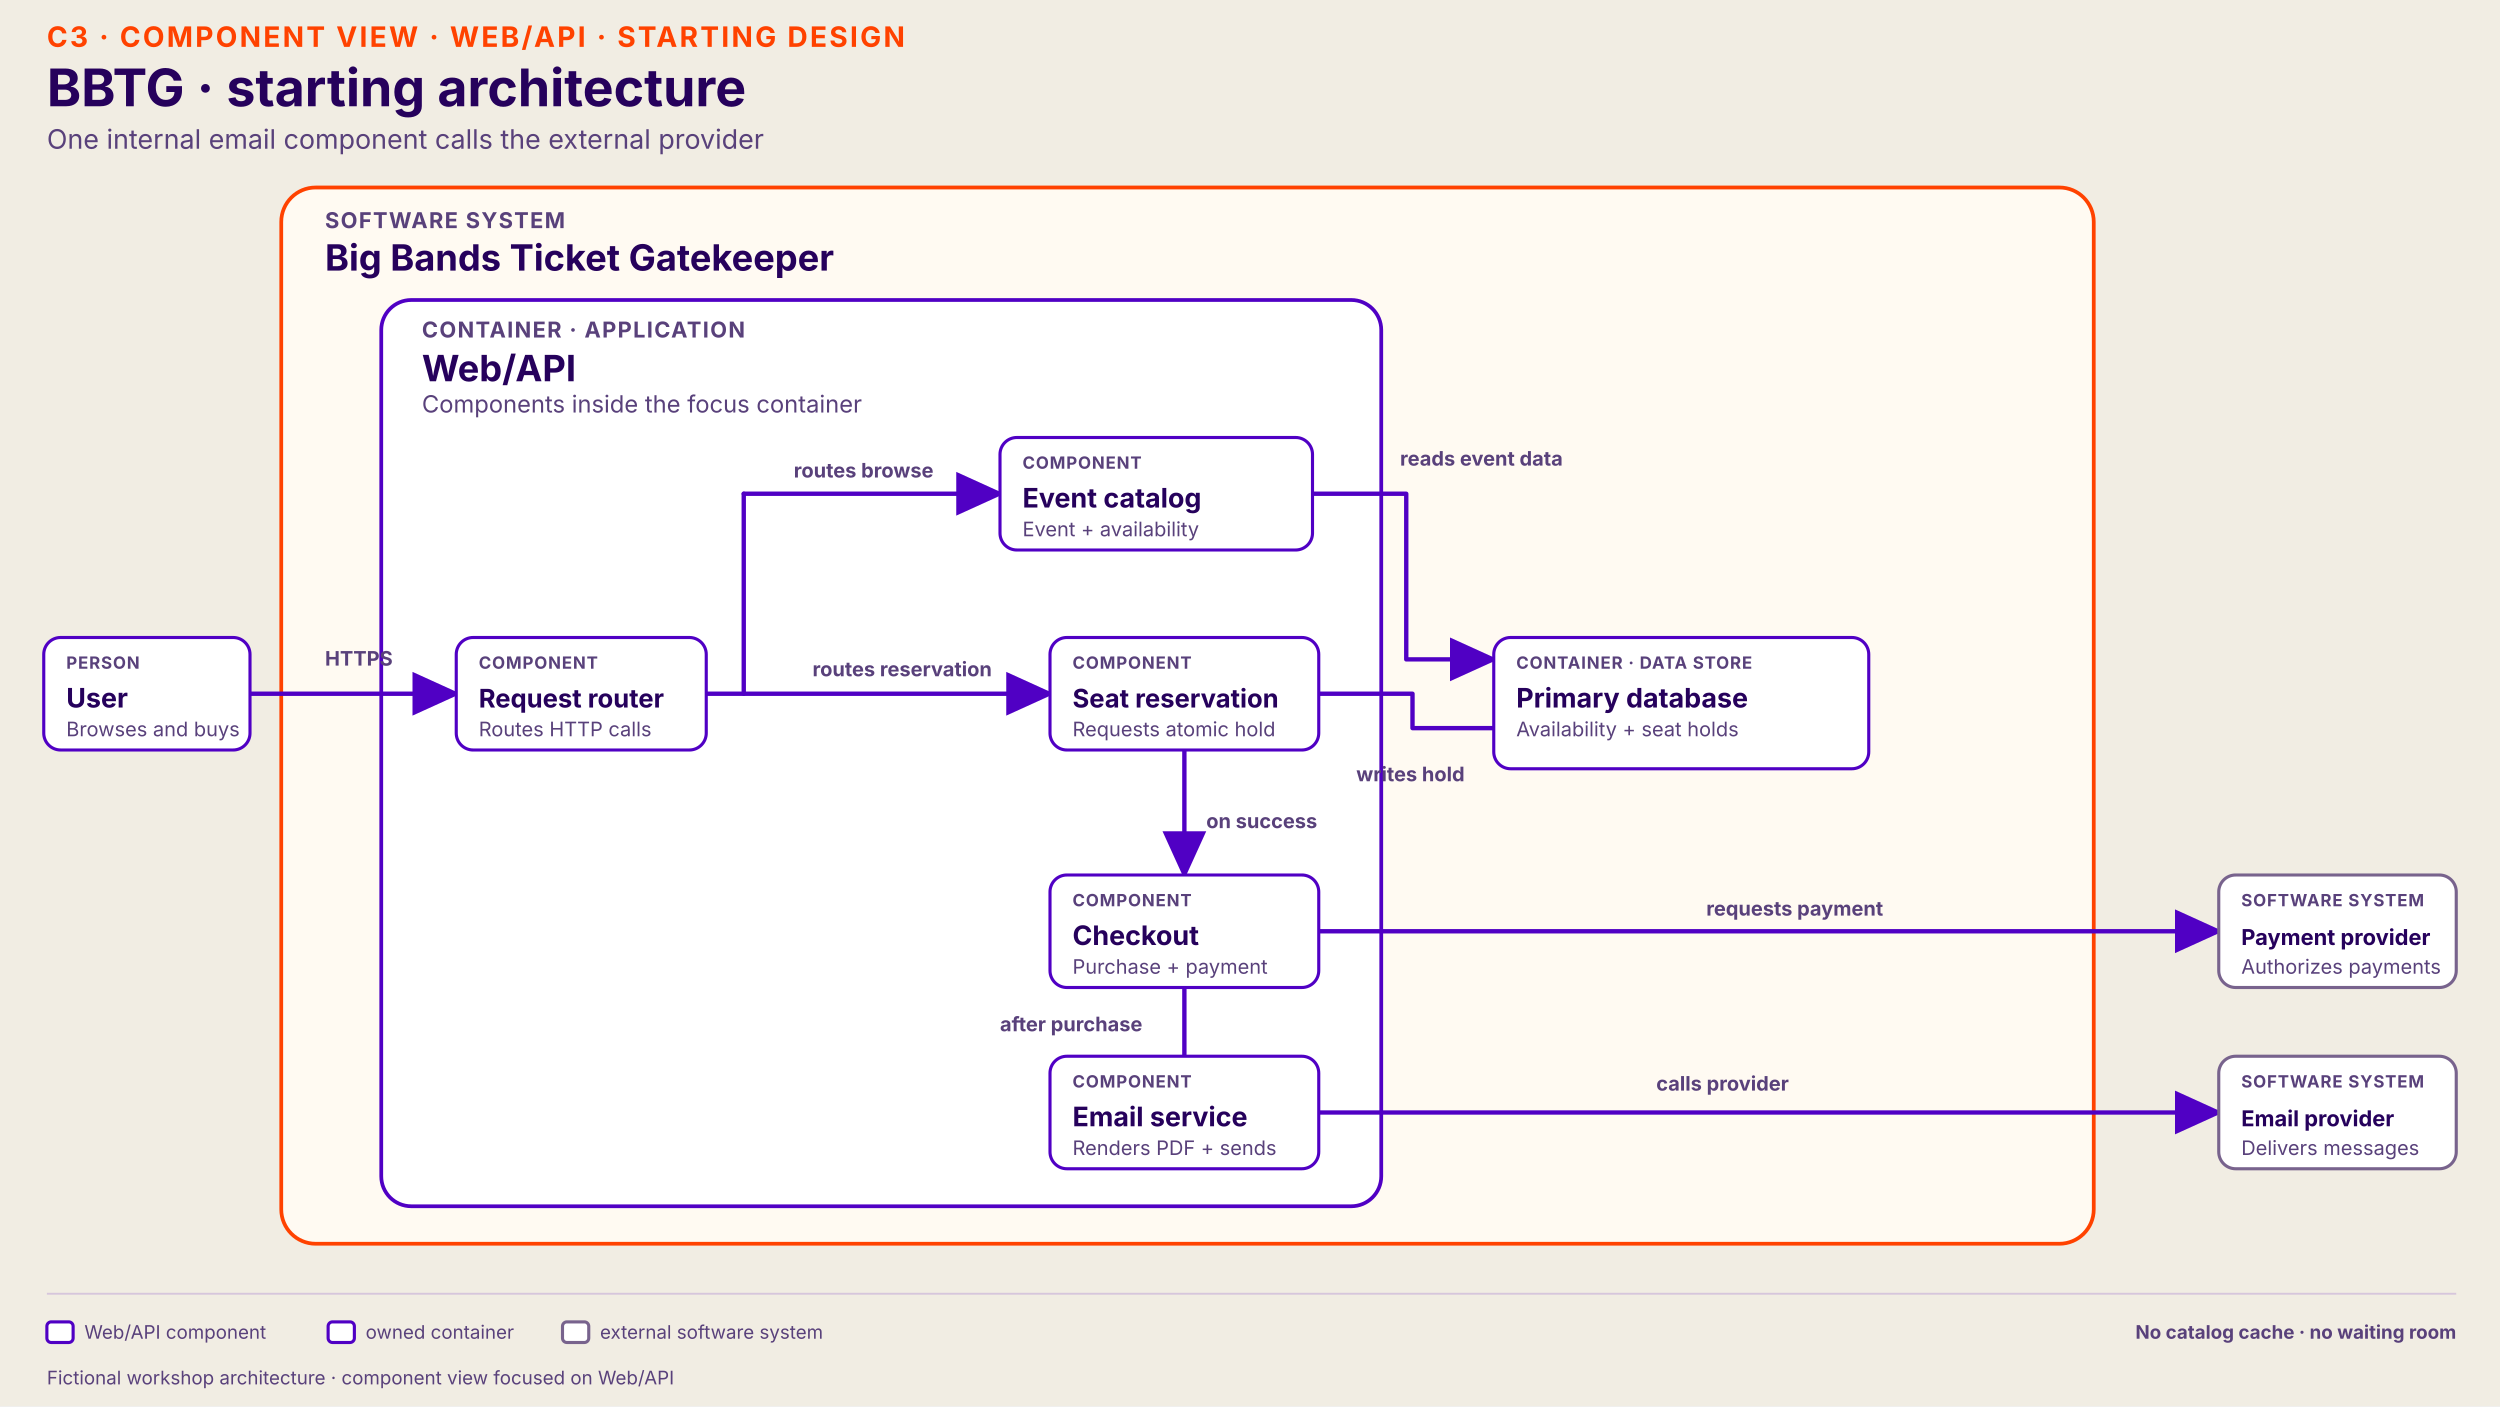
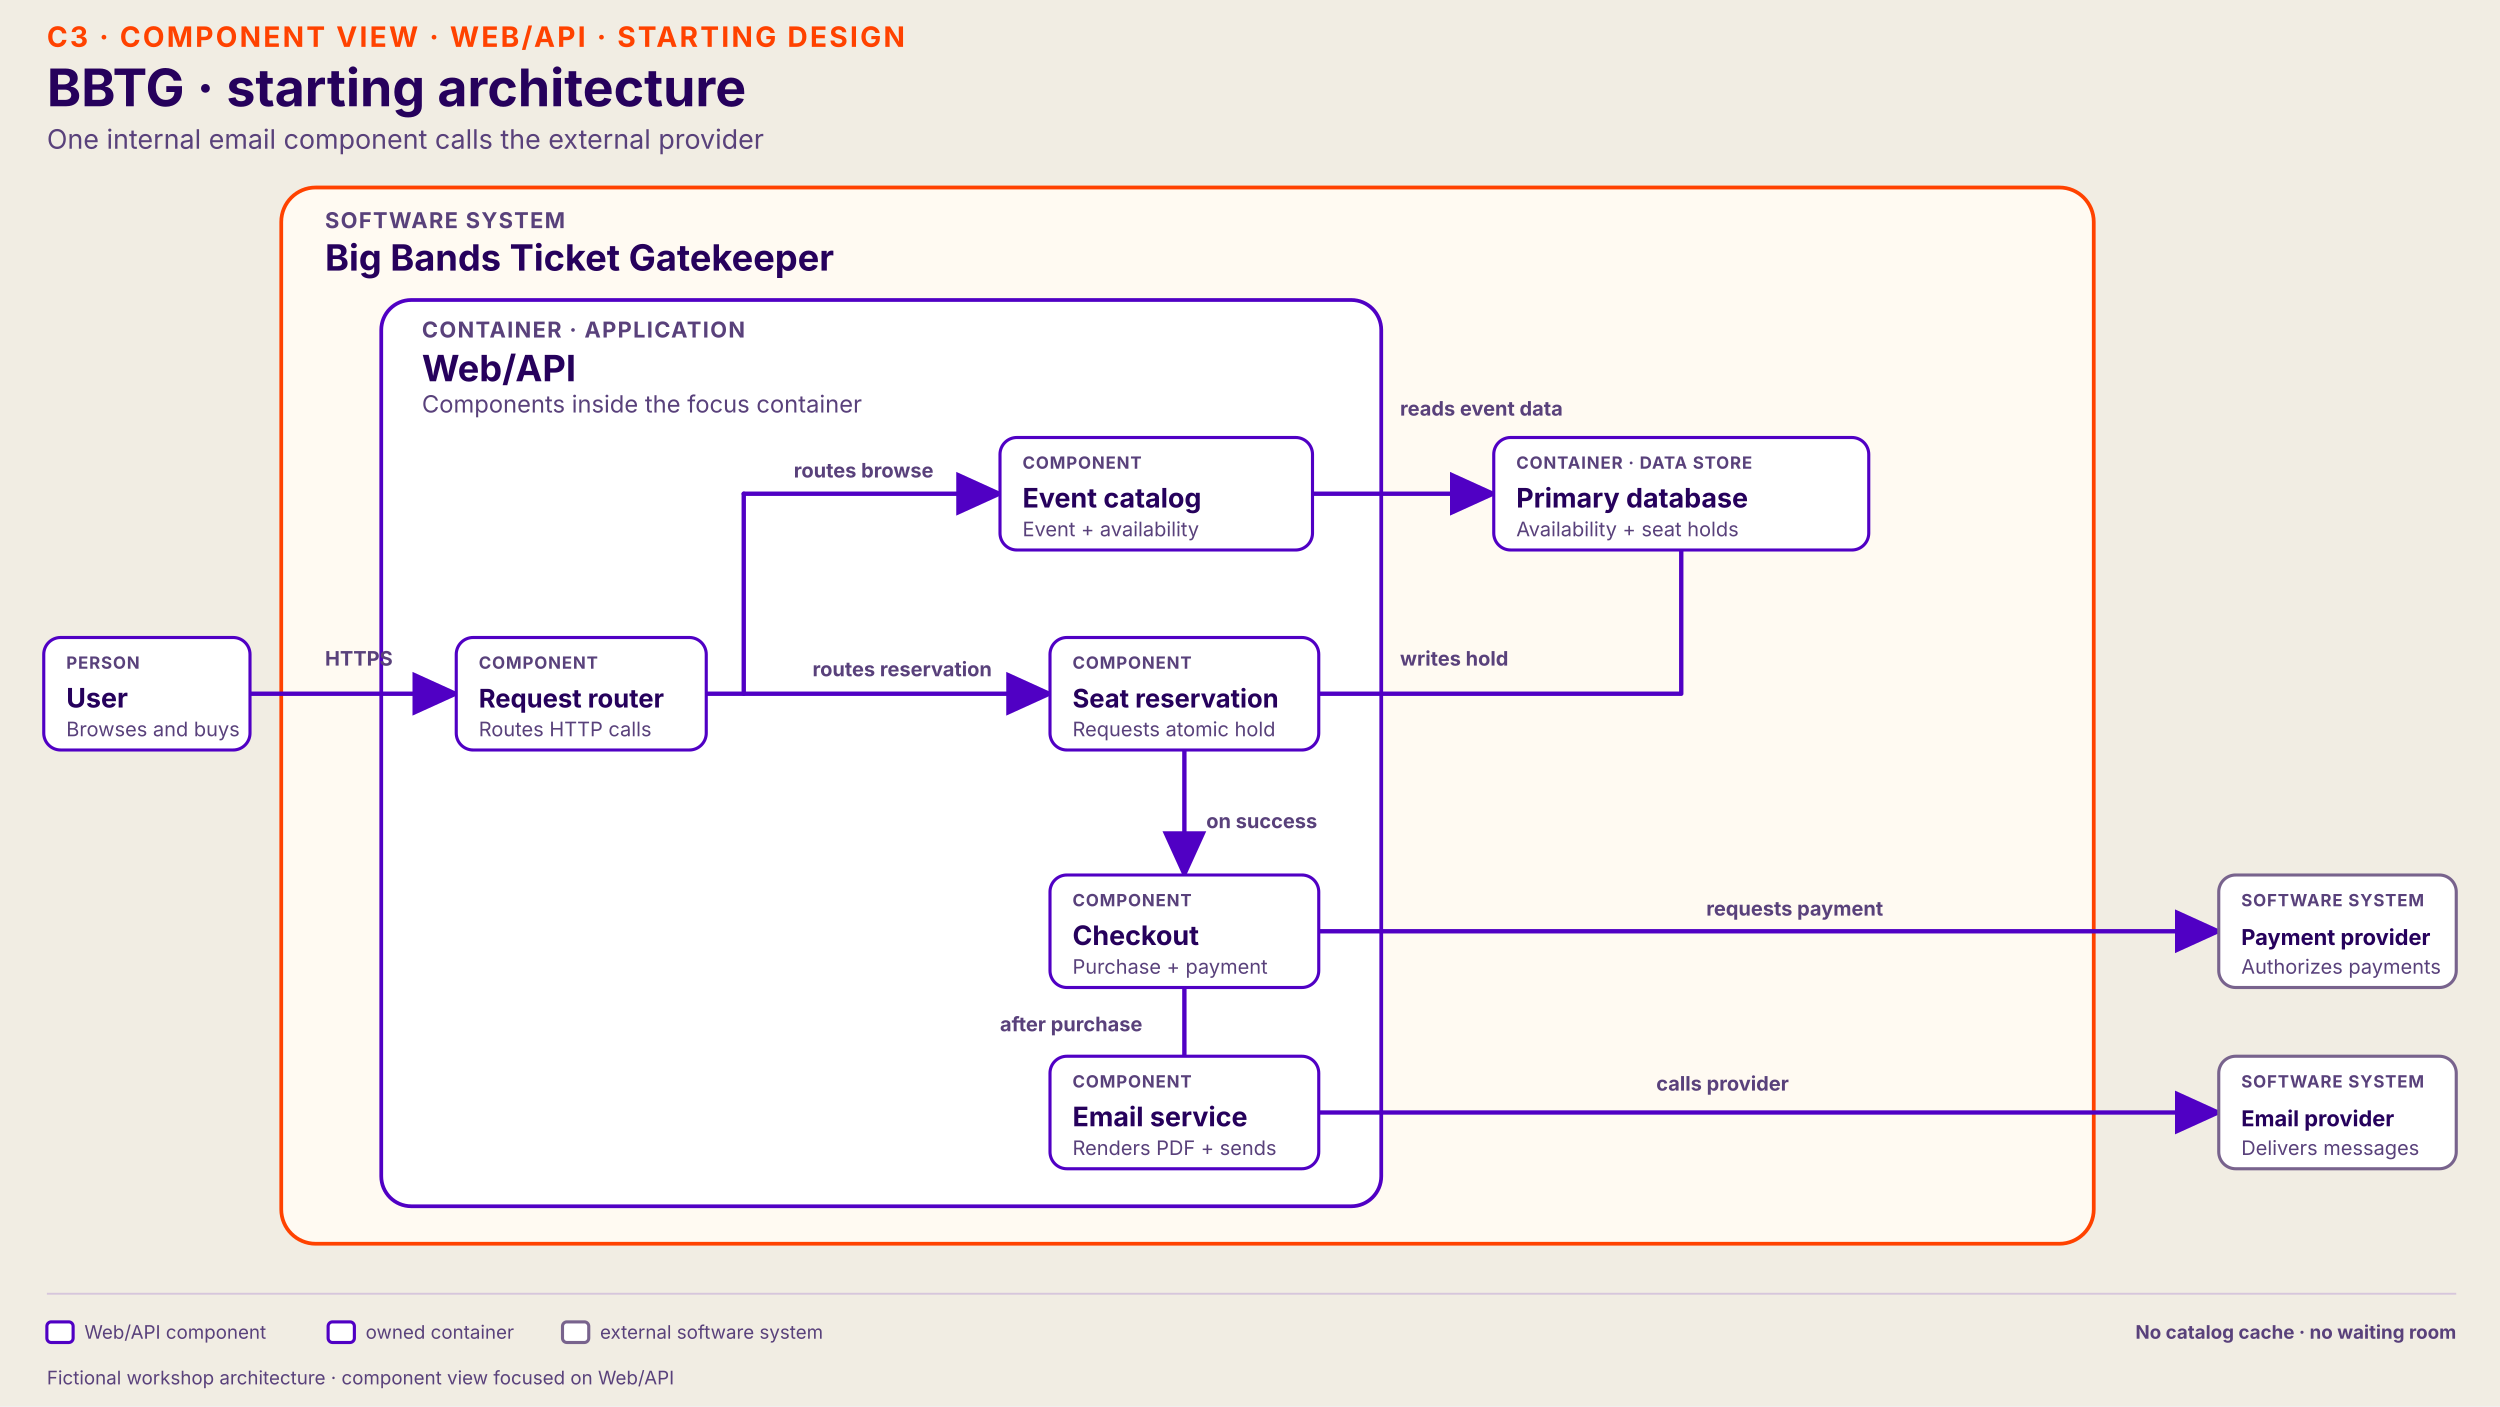
<svg xmlns="http://www.w3.org/2000/svg" width="4000" height="2250" viewBox="0 0 4000 2250" role="img" aria-labelledby="title description">
  <defs>
    <style>
      text { font-family: Inter, ui-sans-serif, Arial, sans-serif; fill: #26015c; }
      .eyebrow { font-size: 45px; font-weight: 750; fill: #ff4200; letter-spacing: .08em; }
      .title { font-size: 83px; font-weight: 750; }
      .subtitle { font-size: 43px; fill: #59417b; }
      .system-boundary { fill: #fffaf2; stroke: #ff4200; stroke-width: 6; }
      .container-boundary { fill: #fff; stroke: #5000c4; stroke-width: 6; }
      .boundary-kind { font-size: 35px; font-weight: 750; fill: #59417b; letter-spacing: .06em; }
      .boundary-title { font-size: 58px; font-weight: 750; }
      .boundary-note { font-size: 38px; fill: #59417b; }
      .component, .owned { fill: #fff; stroke: #5000c4; stroke-width: 5; }
      .new { fill: #fff1df; stroke: #ff4200; stroke-width: 6; }
      .external { fill: #fff; stroke: #78638d; stroke-width: 5; }
      .person { fill: #fff; stroke: #5000c4; stroke-width: 5; }
      .node-kind { font-size: 27px; font-weight: 750; fill: #59417b; letter-spacing: .05em; }
      .node-title { font-size: 43px; font-weight: 750; }
      .node-detail { font-size: 32px; fill: #59417b; }
      .router-title { font-size: 41px; }
      .seat-title { font-size: 41px; }
      .gate-title { font-size: 39px; }
      .gate-detail { font-size: 31px; }
      .worker-title { font-size: 35px; }
      .queue-title { font-size: 37px; }
      .external-title { font-size: 35px; }
      .line { fill: none; stroke: #5000c4; stroke-width: 7; stroke-linecap: round; stroke-linejoin: round; marker-end: url(#arrow); }
      .new-line { fill: none; stroke: #ff4200; stroke-width: 7; stroke-linecap: round; stroke-linejoin: round; marker-end: url(#new-arrow); }
      .branch { fill: none; stroke: #5000c4; stroke-width: 7; stroke-linecap: round; stroke-linejoin: round; }
      .edge-label { font-size: 32px; font-weight: 650; fill: #59417b; }
      .legend { font-size: 30px; fill: #59417b; }
      .footer { font-size: 30px; font-weight: 700; fill: #59417b; }
    </style>
    <marker id="arrow" markerWidth="12" markerHeight="10" refX="10" refY="5" orient="auto" markerUnits="strokeWidth">
      <path d="M0 0 L11 5 L0 10 Z" fill="#5000c4" />
    </marker>
    <marker id="new-arrow" markerWidth="12" markerHeight="10" refX="10" refY="5" orient="auto" markerUnits="strokeWidth">
      <path d="M0 0 L11 5 L0 10 Z" fill="#ff4200" />
    </marker>
  </defs>
  <rect width="4000" height="2250" fill="#f1ede3" />
  <text x="75" y="75" class="eyebrow">C3 · COMPONENT VIEW · WEB/API · STARTING DESIGN</text>
  <text x="75" y="170" class="title">BBTG · starting architecture</text>
  <text x="75" y="238" class="subtitle">One internal email component calls the external provider</text>
  <rect x="450" y="300" width="2900" height="1690" rx="55" class="system-boundary" />
  <text x="520" y="365" class="boundary-kind">SOFTWARE SYSTEM</text>
  <text x="520" y="433" class="boundary-title">Big Bands Ticket Gatekeeper</text>
  <rect x="610" y="480" width="1600" height="1450" rx="48" class="container-boundary" />
  <text x="675" y="540" class="boundary-kind">CONTAINER · APPLICATION</text>
  <text x="675" y="610" class="boundary-title">Web/API</text>
  <text x="675" y="660" class="boundary-note">Components inside the focus container</text>
  <path d="M400 1110 H730" class="line" />
  <path d="M1130 1110 H1190 M1190 790 V1110" class="branch" />
  <path d="M1190 790 H1600" class="line" />
  <path d="M1190 1110 H1680" class="line" />
  <path d="M1895 1200 V1400" class="line" />
-   <path d="M2100 790 H2250 V1055 H2390" class="line" />
-   <path d="M2110 1110 H2260 V1165 H2390 M2110 1490 H3550" class="line" />
+   <path d="M2100 790 H2390" class="line" />
+   <path d="M2110 1110 H2690 V880 M2110 1490 H3550" class="line" />
  <path d="M1895 1580 V1690 M2110 1780 H3550" class="line" />
  <rect x="70" y="1020" width="330" height="180" rx="27" class="person" />
  <text x="106" y="1070" class="node-kind">PERSON</text>
  <text x="106" y="1132" class="node-title">User</text>
  <text x="106" y="1178" class="node-detail">Browses and buys</text>
  <rect x="730" y="1020" width="400" height="180" rx="27" class="component" />
  <text x="766" y="1070" class="node-kind">COMPONENT</text>
  <text x="766" y="1132" class="node-title router-title">Request router</text>
  <text x="766" y="1178" class="node-detail">Routes HTTP calls</text>
  <rect x="1600" y="700" width="500" height="180" rx="27" class="component" />
  <text x="1636" y="750" class="node-kind">COMPONENT</text>
  <text x="1636" y="812" class="node-title">Event catalog</text>
  <text x="1636" y="858" class="node-detail">Event + availability</text>
  <rect x="1680" y="1020" width="430" height="180" rx="27" class="component" />
  <text x="1716" y="1070" class="node-kind">COMPONENT</text>
  <text x="1716" y="1132" class="node-title seat-title">Seat reservation</text>
  <text x="1716" y="1178" class="node-detail">Requests atomic hold</text>
  <rect x="1680" y="1400" width="430" height="180" rx="27" class="component" />
  <text x="1716" y="1450" class="node-kind">COMPONENT</text>
  <text x="1716" y="1512" class="node-title">Checkout</text>
  <text x="1716" y="1558" class="node-detail">Purchase + payment</text>
-   <rect x="2390" y="1020" width="600" height="210" rx="27" class="owned" />
-   <text x="2426" y="1070" class="node-kind">CONTAINER · DATA STORE</text>
-   <text x="2426" y="1132" class="node-title">Primary database</text>
-   <text x="2426" y="1178" class="node-detail">Availability + seat holds</text>
+   <rect x="2390" y="700" width="600" height="180" rx="27" class="owned" />
+   <text x="2426" y="750" class="node-kind">CONTAINER · DATA STORE</text>
+   <text x="2426" y="812" class="node-title">Primary database</text>
+   <text x="2426" y="858" class="node-detail">Availability + seat holds</text>
  <rect x="1680" y="1690" width="430" height="180" rx="27" class="component" />
  <text x="1716" y="1740" class="node-kind">COMPONENT</text>
  <text x="1716" y="1802" class="node-title">Email service</text>
  <text x="1716" y="1848" class="node-detail">Renders PDF + sends</text>
  <rect x="3550" y="1400" width="380" height="180" rx="27" class="external" />
  <text x="3586" y="1450" class="node-kind">SOFTWARE SYSTEM</text>
  <text x="3586" y="1512" class="node-title external-title">Payment provider</text>
  <text x="3586" y="1558" class="node-detail">Authorizes payments</text>
  <rect x="3550" y="1690" width="380" height="180" rx="27" class="external" />
  <text x="3586" y="1740" class="node-kind">SOFTWARE SYSTEM</text>
  <text x="3586" y="1802" class="node-title external-title">Email provider</text>
  <text x="3586" y="1848" class="node-detail">Delivers messages</text>
  <text x="520" y="1065" class="edge-label">HTTPS</text>
  <text x="1270" y="764" class="edge-label">routes browse</text>
  <text x="1300" y="1082" class="edge-label">routes reservation</text>
-   <text x="2240" y="745" class="edge-label">reads event data</text>
-   <text x="2170" y="1250" class="edge-label">writes hold</text>
+   <text x="2240" y="665" class="edge-label">reads event data</text>
+   <text x="2240" y="1065" class="edge-label">writes hold</text>
  <text x="1930" y="1325" class="edge-label">on success</text>
  <text x="2730" y="1465" class="edge-label">requests payment</text>
  <text x="1600" y="1650" class="edge-label">after purchase</text>
  <text x="2650" y="1745" class="edge-label">calls provider</text>
  <path d="M75 2070 H3930" stroke="#d6c6dc" stroke-width="3" />
  <rect x="75" y="2115" width="42" height="33" rx="7" class="component" />
  <text x="135" y="2142" class="legend">Web/API component</text>
  <rect x="525" y="2115" width="42" height="33" rx="7" class="owned" />
  <text x="585" y="2142" class="legend">owned container</text>
  <rect x="900" y="2115" width="42" height="33" rx="7" class="external" />
  <text x="960" y="2142" class="legend">external software system</text>
  <text x="3930" y="2142" class="footer" text-anchor="end">No catalog cache · no waiting room</text>
  <text x="75" y="2215" class="legend">Fictional workshop architecture · component view focused on Web/API</text>
</svg>
